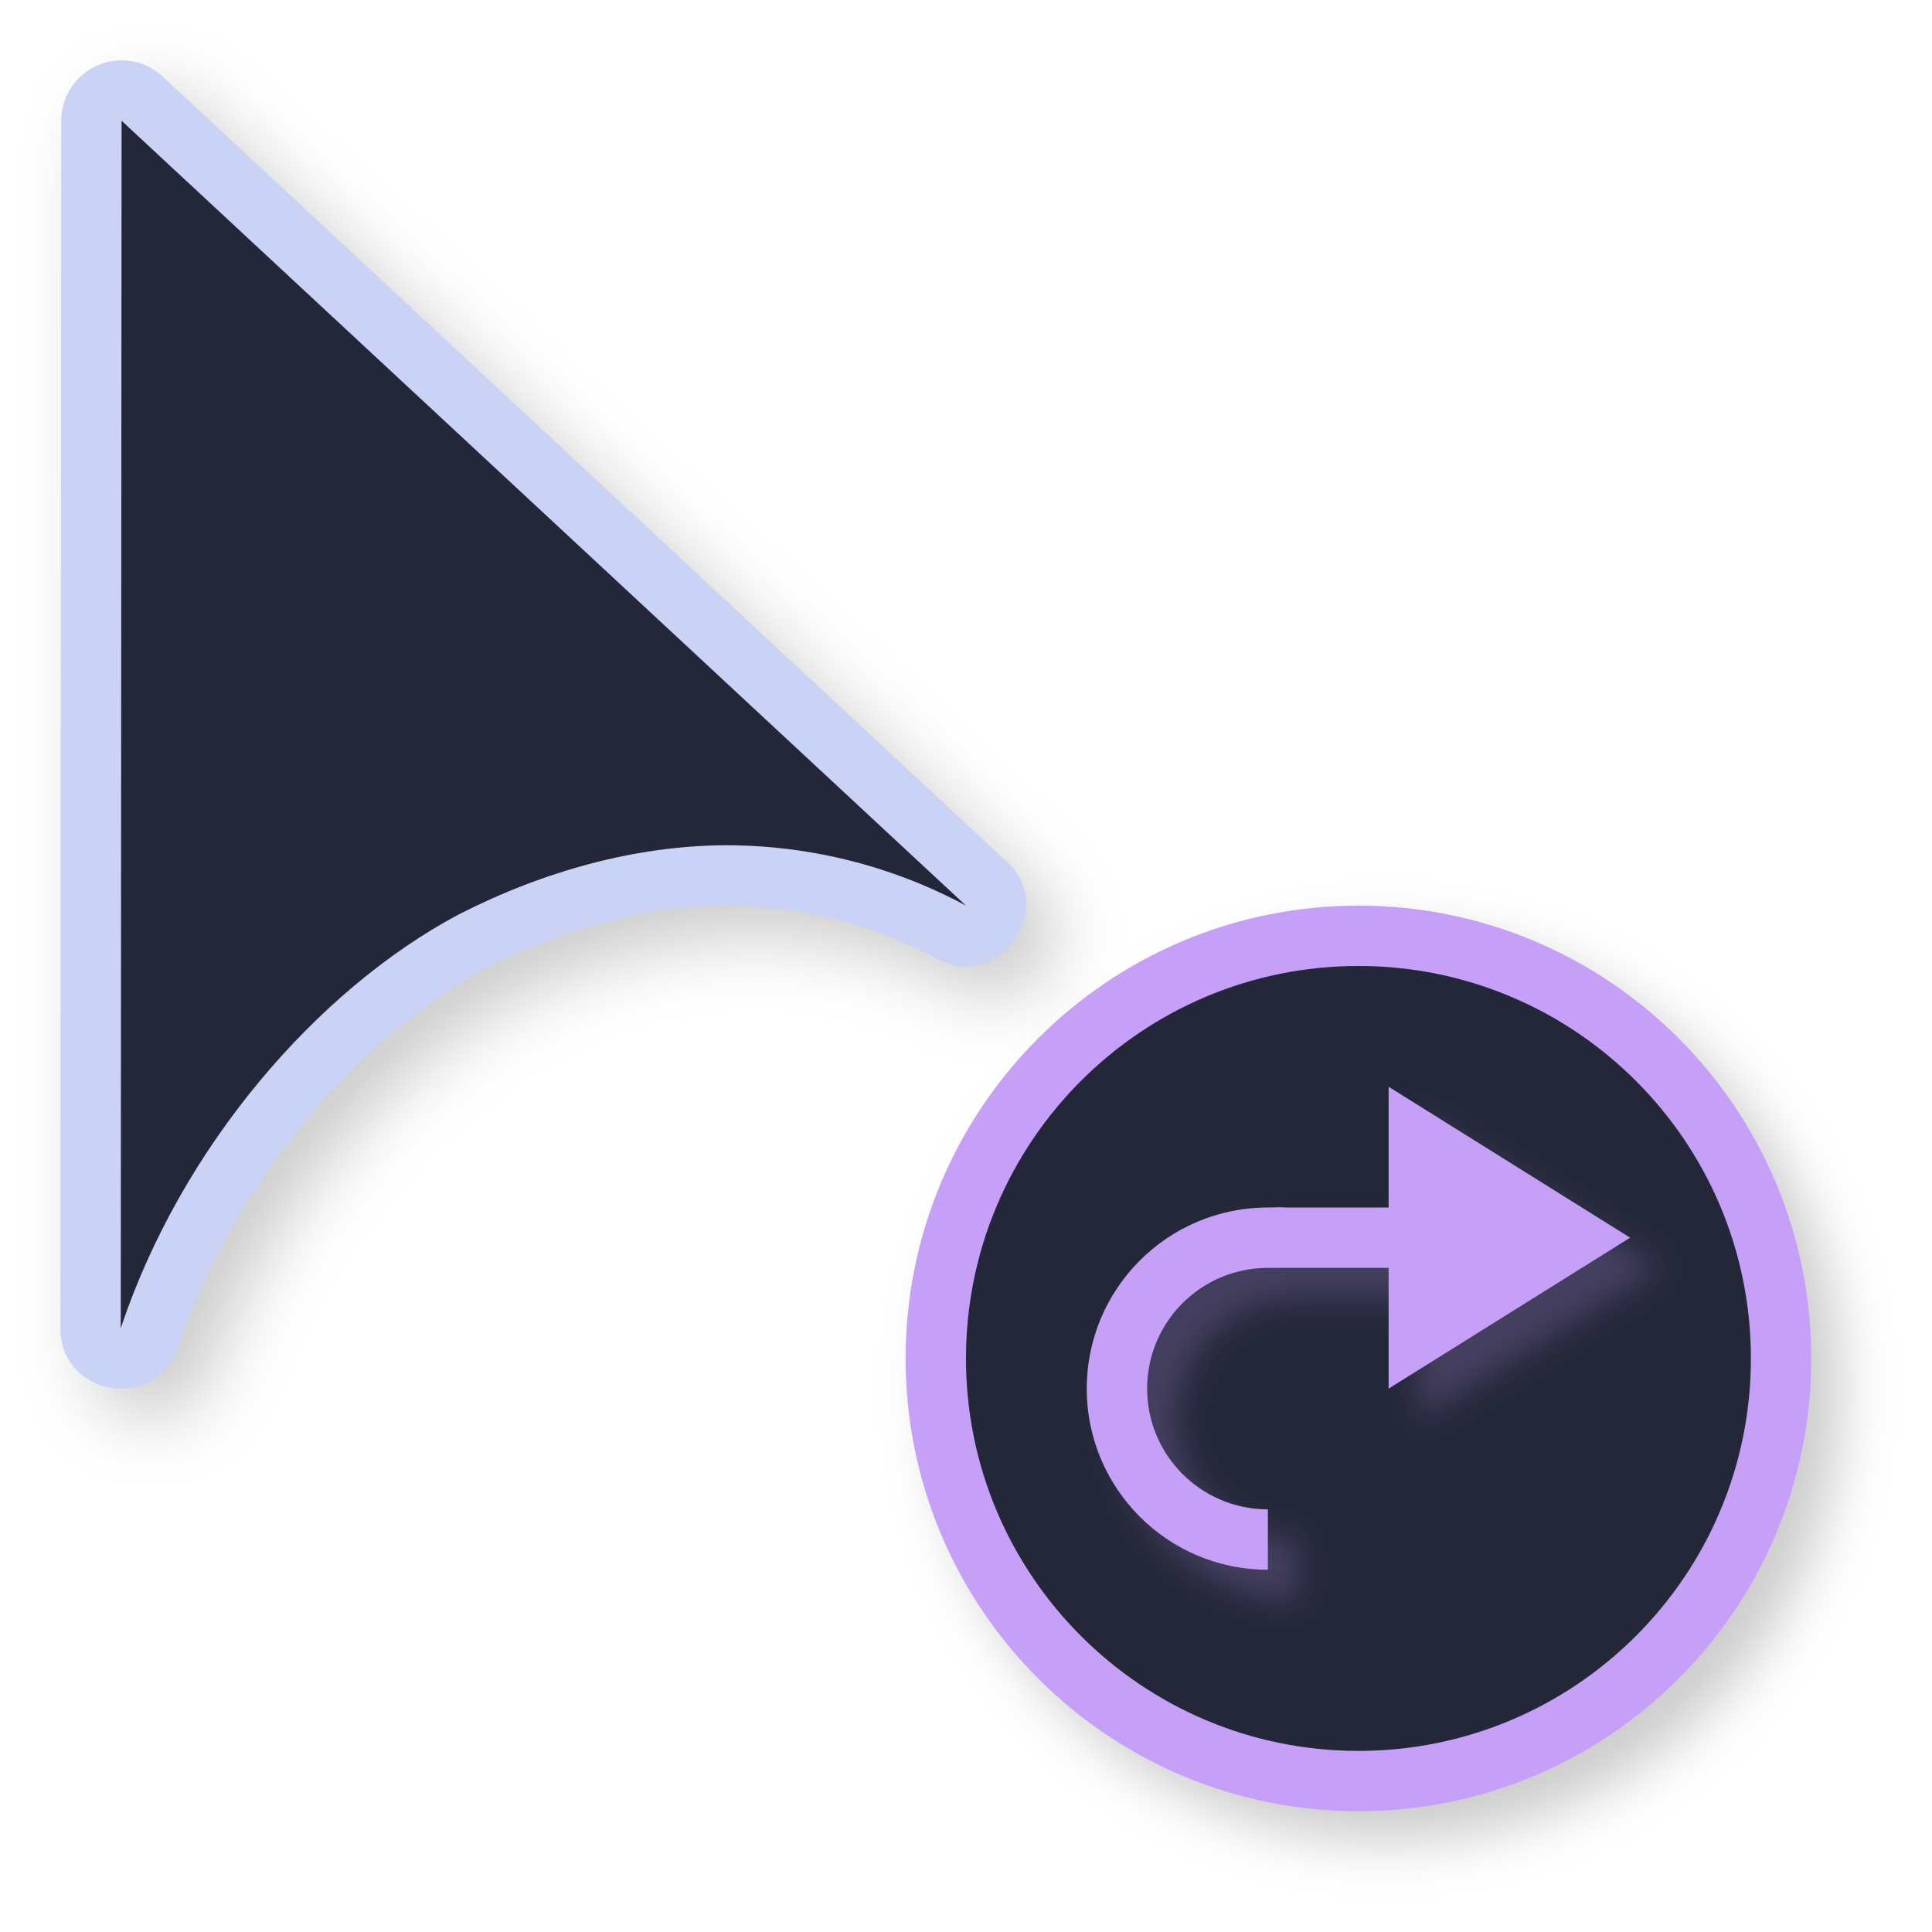
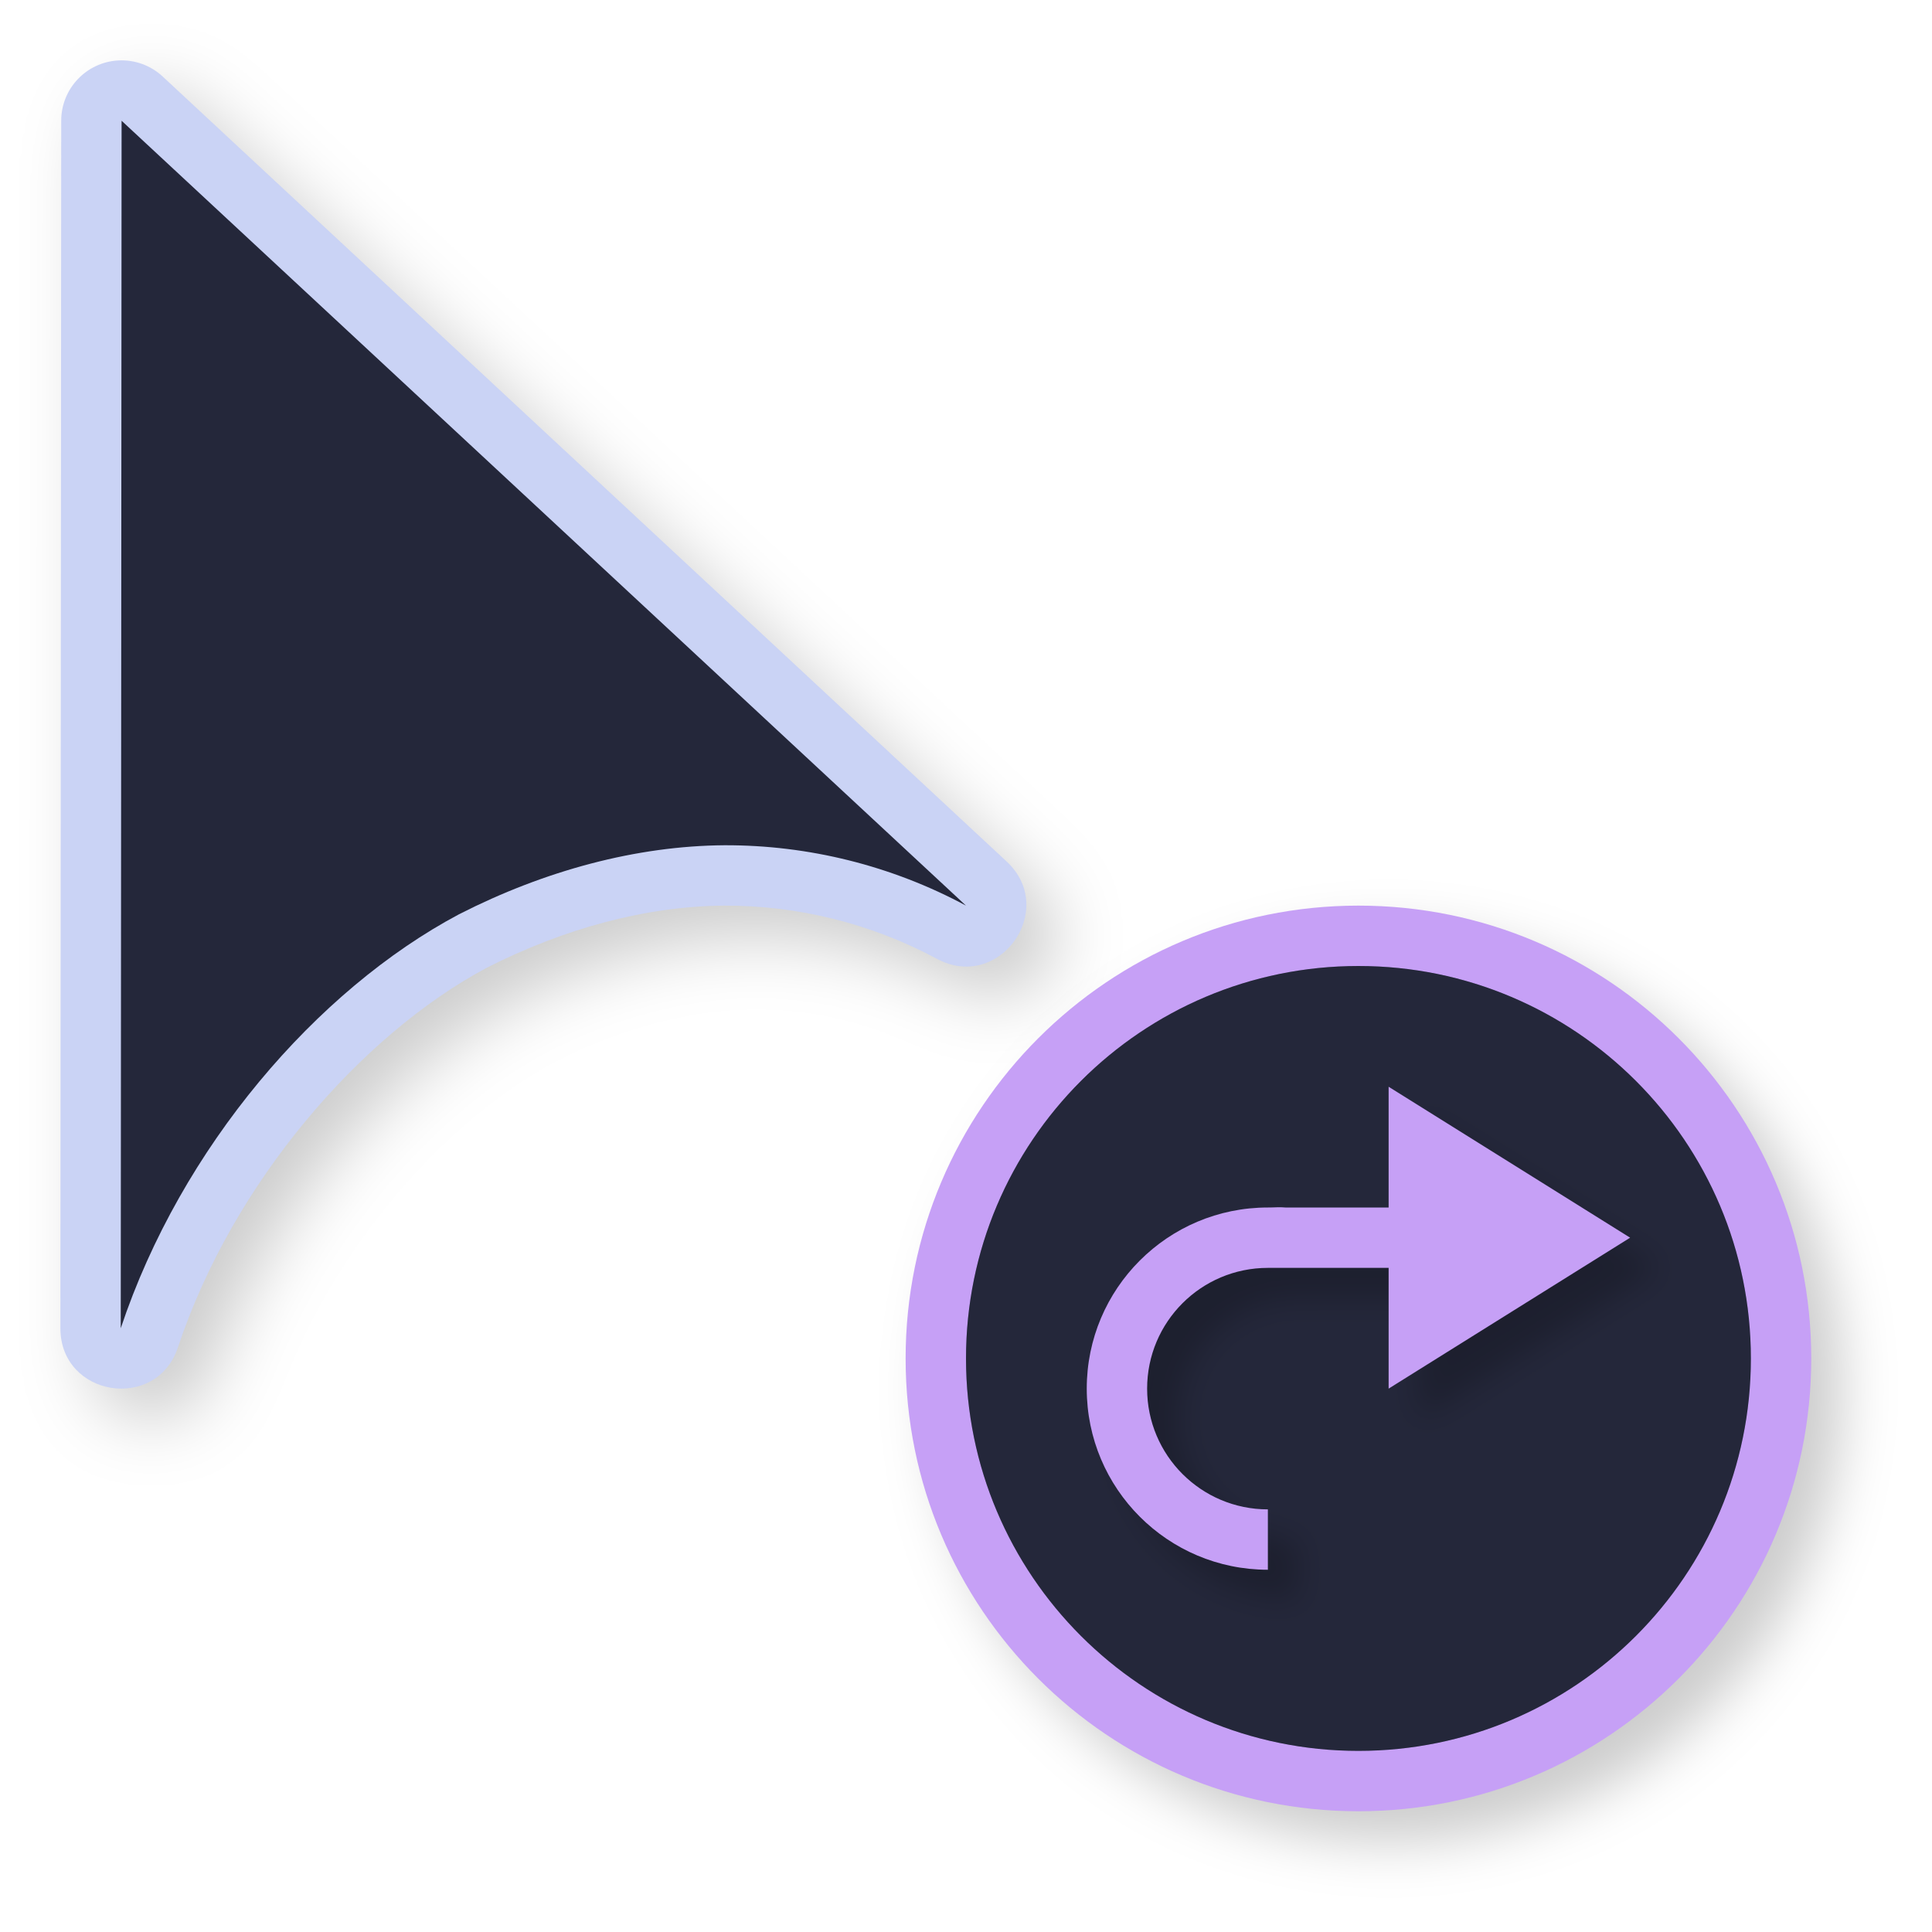
<svg xmlns="http://www.w3.org/2000/svg" width="32" height="32">
  <defs>
    <filter id="c" width="1.144" height="1.144" x="-.072" y="-.072" style="color-interpolation-filters:sRGB">
      <feGaussianBlur stdDeviation=".45" />
    </filter>
    <filter id="d" width="1.136" height="1.153" x="-.068" y="-.076" style="color-interpolation-filters:sRGB">
      <feGaussianBlur stdDeviation=".255" />
    </filter>
    <filter id="a" width="1.171" height="1.124" x="-.085" y="-.062" style="color-interpolation-filters:sRGB">
      <feGaussianBlur stdDeviation=".57" />
    </filter>
  </defs>
  <path d="M2.462 1.501a1 1 0 0 0-.948.998L1.5 22.498c-.001 1.136 1.59 1.394 1.948.316.91-2.735 3.035-5.176 5.113-6.284 1.276-.65 2.635-1.02 3.932-1.03a7.4 7.4 0 0 1 3.525.881c1.034.556 2.013-.818 1.152-1.615L3.194 1.767a1 1 0 0 0-.732-.266" style="color:#000;font-style:normal;font-variant:normal;font-weight:400;font-stretch:normal;font-size:medium;line-height:normal;font-family:sans-serif;font-variant-ligatures:normal;font-variant-position:normal;font-variant-caps:normal;font-variant-numeric:normal;font-variant-alternates:normal;font-feature-settings:normal;text-indent:0;text-align:start;text-decoration:none;text-decoration-line:none;text-decoration-style:solid;text-decoration-color:#000;letter-spacing:normal;word-spacing:normal;text-transform:none;writing-mode:lr-tb;direction:ltr;text-orientation:mixed;dominant-baseline:auto;baseline-shift:baseline;text-anchor:start;white-space:normal;shape-padding:0;clip-rule:nonzero;display:inline;overflow:visible;visibility:visible;opacity:.2;isolation:auto;mix-blend-mode:normal;color-interpolation:sRGB;color-interpolation-filters:linearRGB;solid-color:#000;solid-opacity:1;vector-effect:none;fill:#000;fill-opacity:1;fill-rule:nonzero;stroke:none;stroke-width:1.999;stroke-linecap:round;stroke-linejoin:round;stroke-miterlimit:4;stroke-dasharray:none;stroke-dashoffset:0;stroke-opacity:1;color-rendering:auto;image-rendering:auto;shape-rendering:auto;text-rendering:auto;enable-background:accumulate;filter:url(#a)" />
  <path d="M30.5 23a7.5 7.5 0 0 1-7.5 7.5 7.5 7.5 0 0 1-7.5-7.5 7.5 7.5 0 0 1 7.5-7.5 7.5 7.5 0 0 1 7.5 7.5" style="opacity:.2;fill:#000;fill-opacity:1;stroke:none;stroke-width:2.727;stroke-linecap:round;stroke-linejoin:round;stroke-miterlimit:4;stroke-dasharray:none;stroke-opacity:1;filter:url(#c)" />
  <path d="M1.962 1.001A1 1 0 0 0 1.014 2L1 21.998c-.001 1.136 1.59 1.394 1.948.316.91-2.735 3.035-5.176 5.113-6.284 1.276-.65 2.635-1.02 3.932-1.03a7.4 7.4 0 0 1 3.525.881c1.034.556 2.013-.818 1.152-1.615L2.694 1.267a1 1 0 0 0-.732-.266" style="color:#000;font-style:normal;font-variant:normal;font-weight:400;font-stretch:normal;font-size:medium;line-height:normal;font-family:sans-serif;font-variant-ligatures:normal;font-variant-position:normal;font-variant-caps:normal;font-variant-numeric:normal;font-variant-alternates:normal;font-feature-settings:normal;text-indent:0;text-align:start;text-decoration:none;text-decoration-line:none;text-decoration-style:solid;text-decoration-color:#000;letter-spacing:normal;word-spacing:normal;text-transform:none;writing-mode:lr-tb;direction:ltr;text-orientation:mixed;dominant-baseline:auto;baseline-shift:baseline;text-anchor:start;white-space:normal;shape-padding:0;clip-rule:nonzero;display:inline;overflow:visible;visibility:visible;opacity:1;isolation:auto;mix-blend-mode:normal;color-interpolation:sRGB;color-interpolation-filters:linearRGB;solid-color:#000;solid-opacity:1;vector-effect:none;fill:#cad3f5;fill-opacity:1;fill-rule:nonzero;stroke:none;stroke-width:1.999;stroke-linecap:round;stroke-linejoin:round;stroke-miterlimit:4;stroke-dasharray:none;stroke-dashoffset:0;stroke-opacity:1;color-rendering:auto;image-rendering:auto;shape-rendering:auto;text-rendering:auto;enable-background:accumulate" />
  <path d="M30 22.5a7.5 7.5 0 0 1-7.5 7.5 7.5 7.5 0 0 1-7.5-7.5 7.5 7.5 0 0 1 7.5-7.5 7.5 7.5 0 0 1 7.5 7.5" style="opacity:1;fill:#c6a0f6;fill-opacity:1;stroke:none;stroke-width:2.727;stroke-linecap:round;stroke-linejoin:round;stroke-miterlimit:4;stroke-dasharray:none;stroke-opacity:1" />
  <path d="M29 22.5a6.5 6.5 0 0 1-6.5 6.5 6.5 6.5 0 0 1-6.5-6.5 6.5 6.5 0 0 1 6.5-6.5 6.5 6.5 0 0 1 6.5 6.5" style="opacity:1;fill:#24273a;fill-opacity:1;stroke:none;stroke-width:2.364;stroke-linecap:round;stroke-linejoin:round;stroke-miterlimit:4;stroke-dasharray:none;stroke-opacity:1" />
  <path d="M29 22.5a6.5 6.5 0 0 1-6.5 6.5 6.5 6.5 0 0 1-6.5-6.5 6.5 6.5 0 0 1 6.5-6.5 6.5 6.5 0 0 1 6.5 6.5" style="opacity:.2;fill:#24273a;fill-opacity:1;stroke:none;stroke-width:2.364;stroke-linecap:round;stroke-linejoin:round;stroke-miterlimit:4;stroke-dasharray:none;stroke-opacity:1" />
-   <path d="M23.5 18.5v2h-1.71c-.097-.01-.193.001-.29 0a3 3 0 0 0 0 6v-1a2 2 0 0 1 0-4h2v2l4-2.5z" style="opacity:.2;fill:#c6a0f6;fill-opacity:1;fill-rule:evenodd;filter:url(#d)" />
+   <path d="M23.5 18.5v2h-1.71c-.097-.01-.193.001-.29 0a3 3 0 0 0 0 6v-1a2 2 0 0 1 0-4h2v2l4-2.5z" style="opacity:.2;fill:#000;fill-opacity:1;fill-rule:evenodd;filter:url(#d)" />
  <path d="M23 18v2h-1.71c-.097-.01-.193.001-.29 0a3 3 0 0 0 0 6v-1a2 2 0 0 1 0-4h2v2l4-2.5z" style="fill:#c6a0f6;fill-opacity:1;fill-rule:evenodd" />
  <path d="M2.014 2 2 22c1-3 3.247-5.604 5.603-6.857C9.023 14.419 10.54 14.01 12 14a8.4 8.4 0 0 1 4 1z" style="opacity:1;fill:#24273a;fill-opacity:1;stroke:none;stroke-width:1.679;stroke-linecap:round;stroke-linejoin:round;stroke-miterlimit:4;stroke-dasharray:none;stroke-opacity:1" />
</svg>
